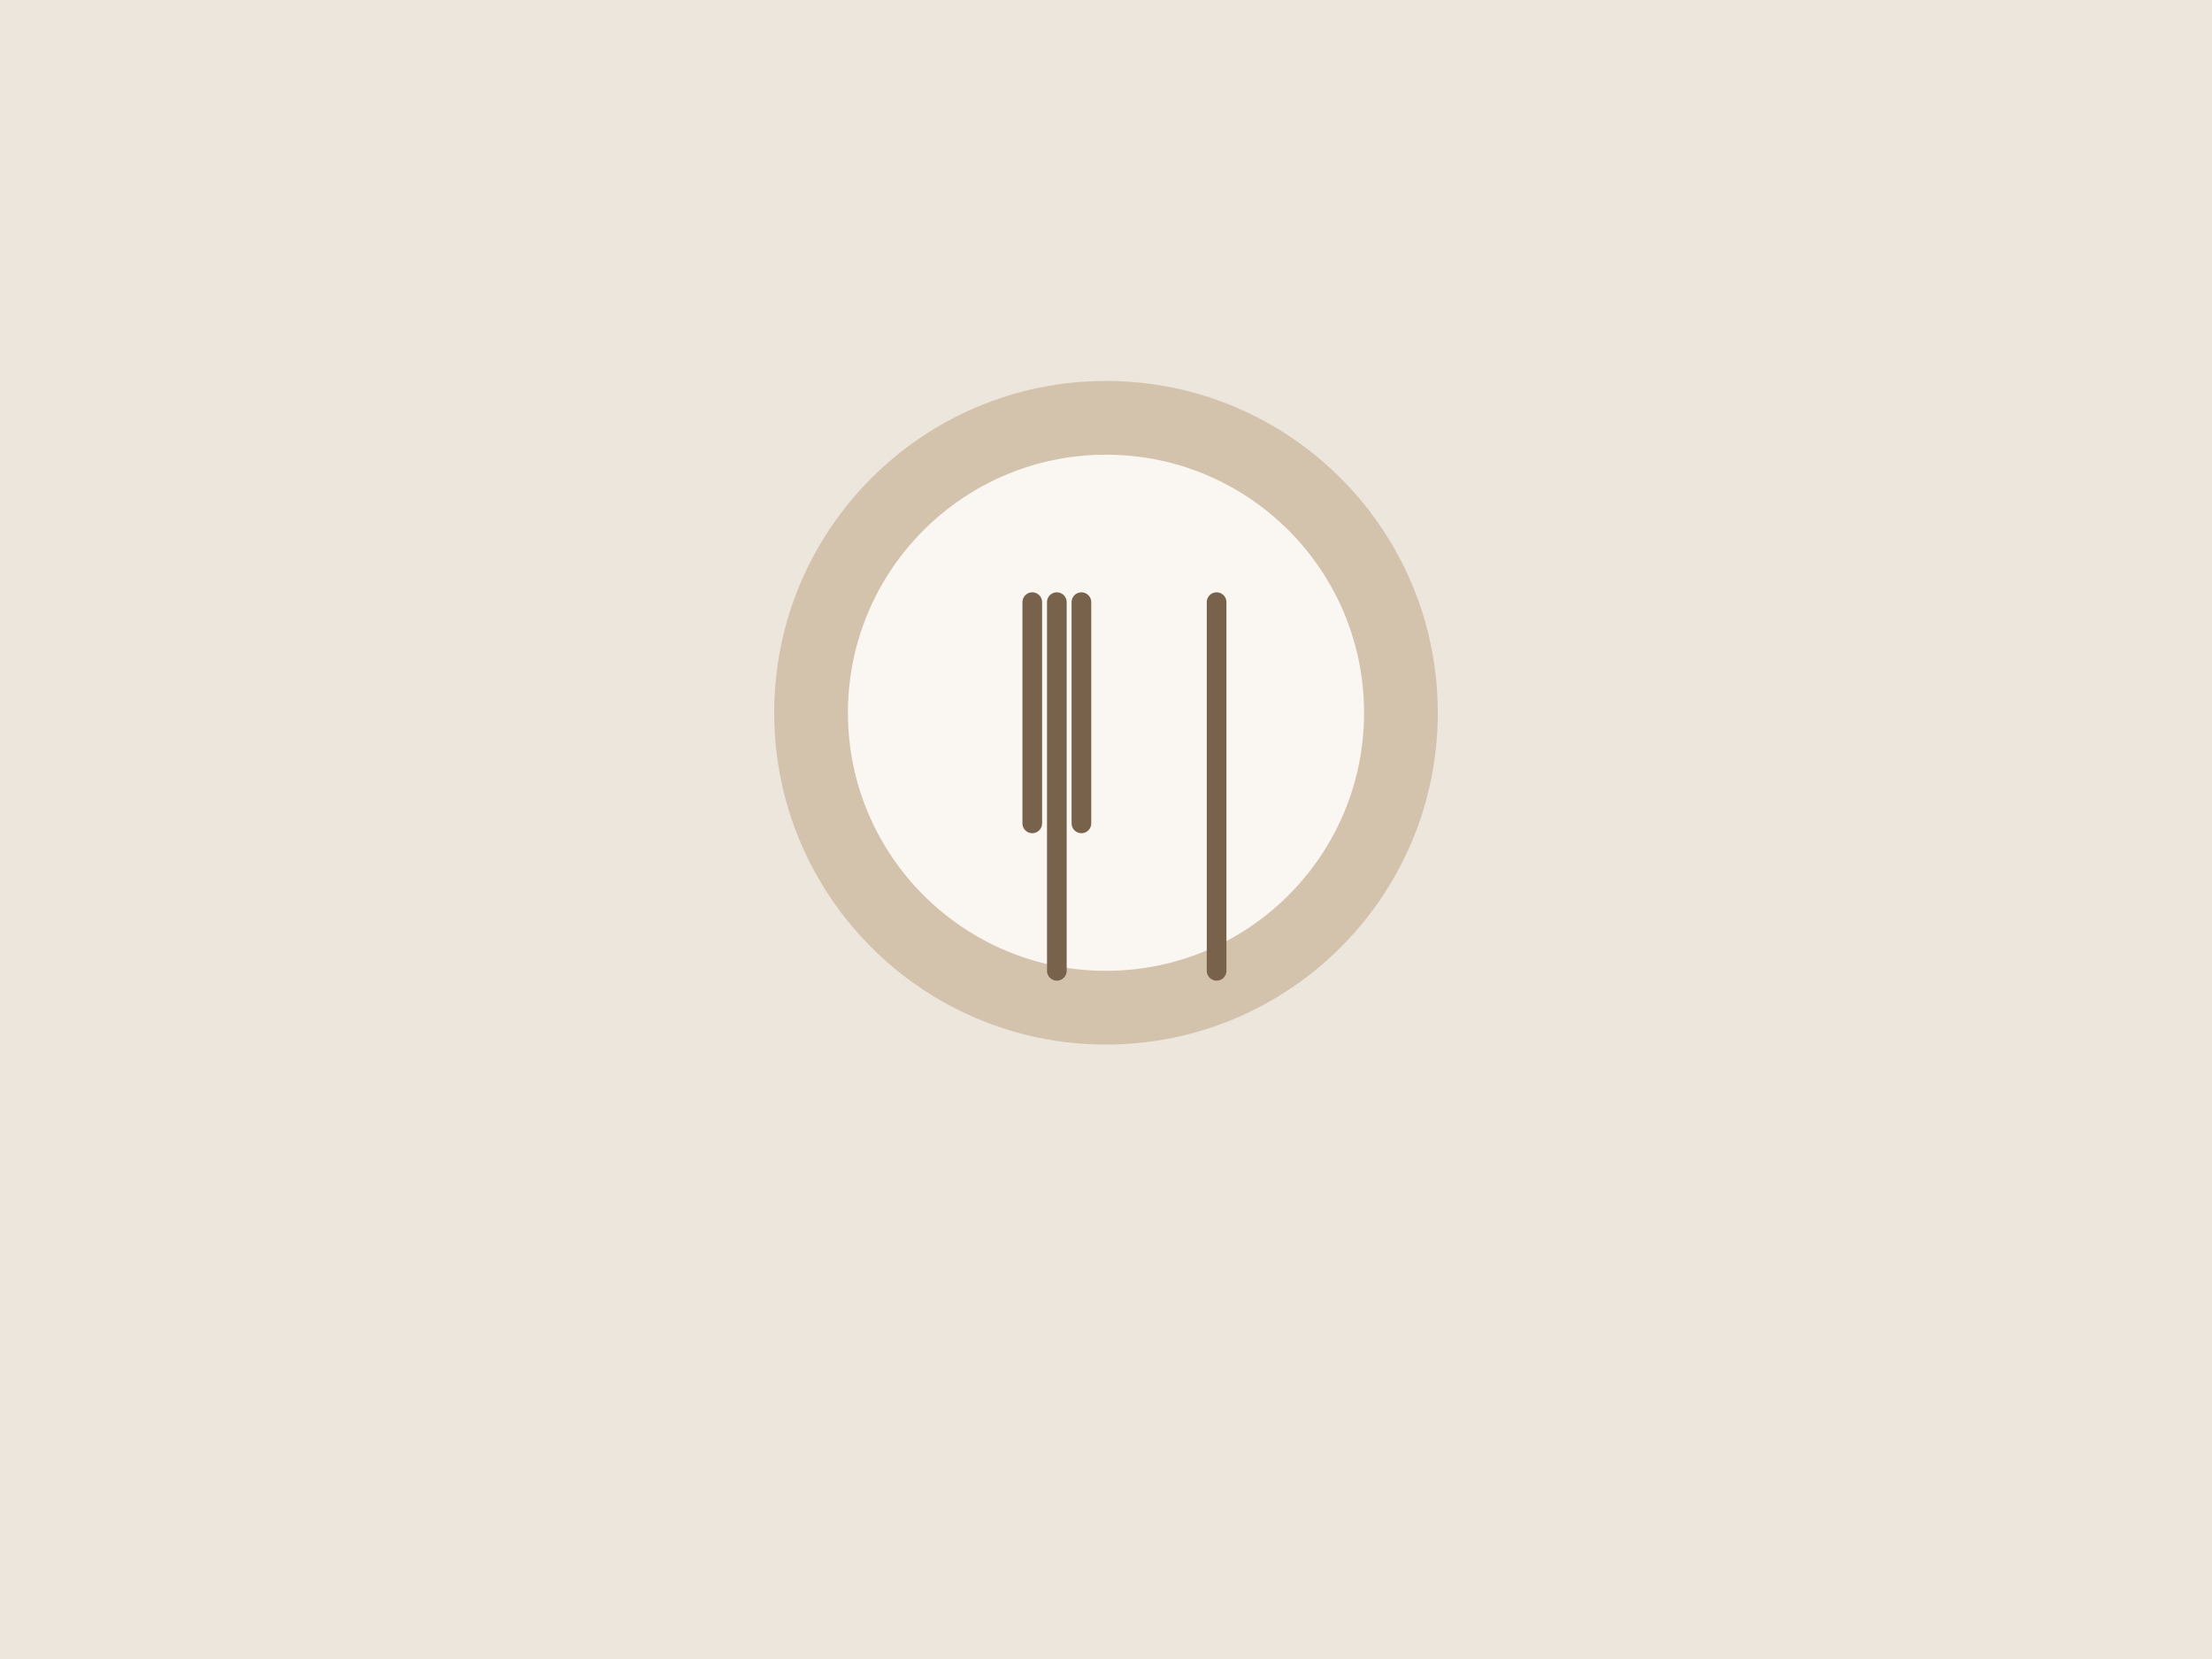
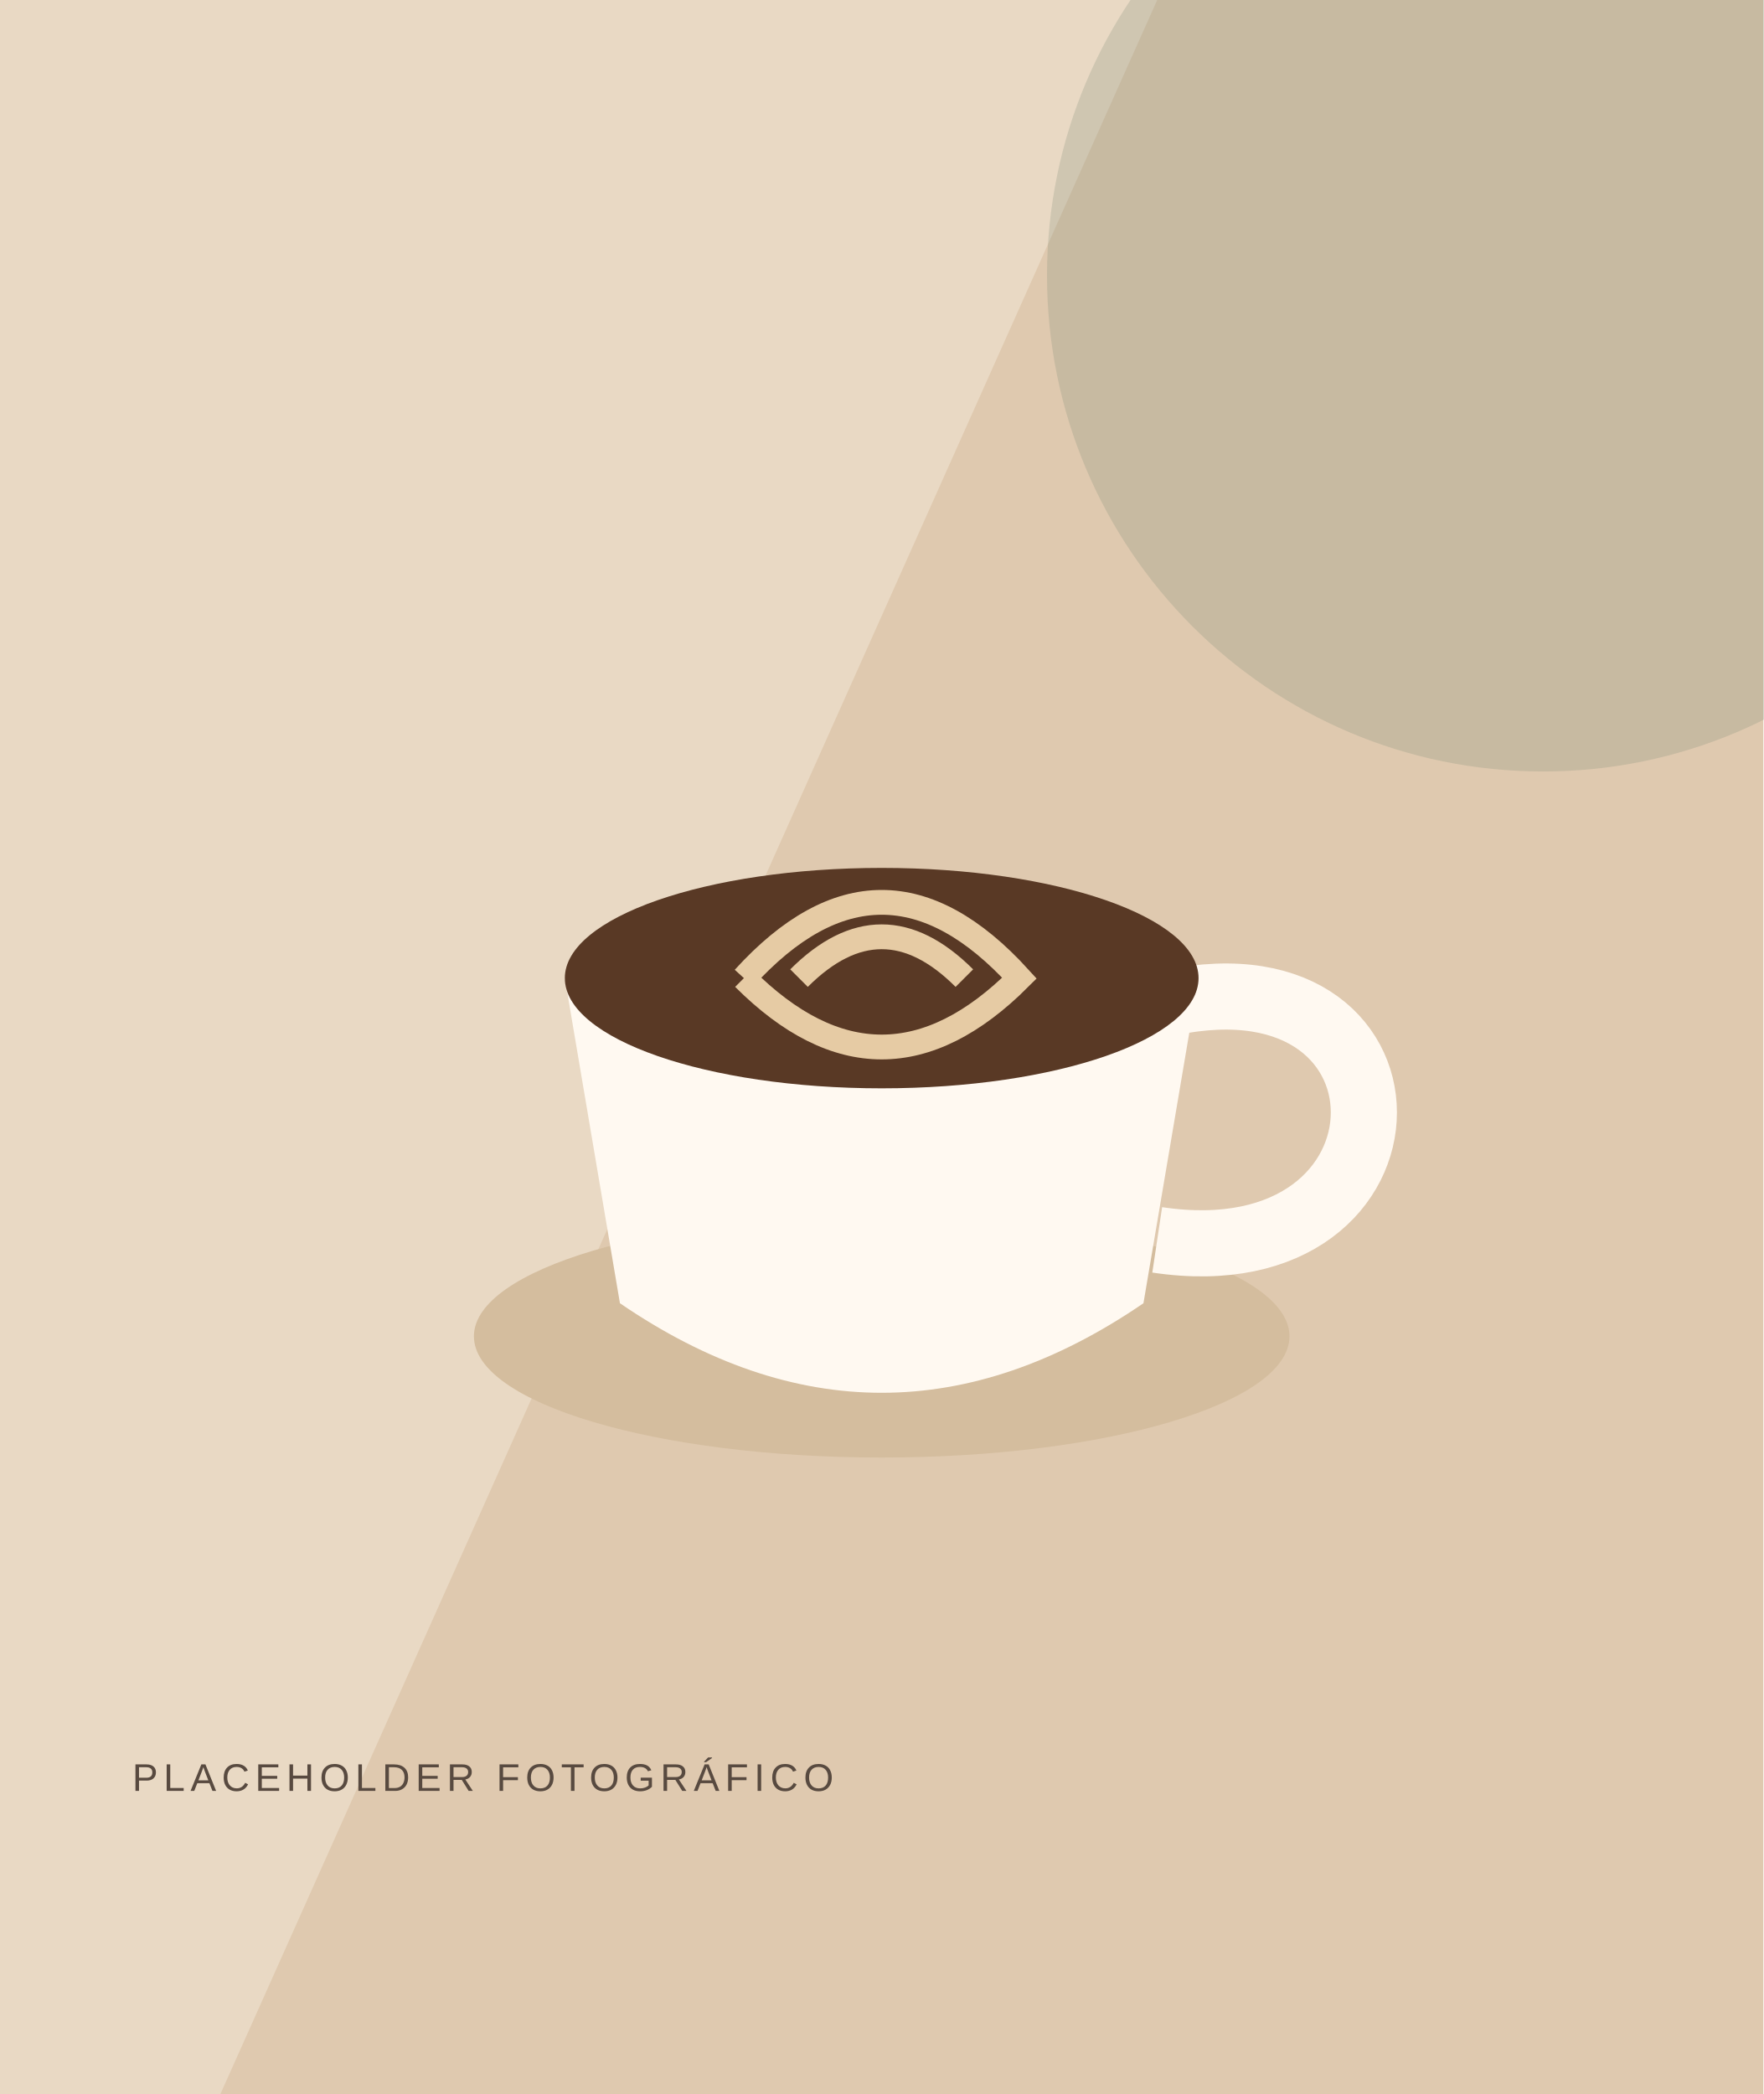
- <svg xmlns="http://www.w3.org/2000/svg" width="900" height="675" viewBox="0 0 900 675">
-   <rect width="900" height="675" fill="#ede6dc" />
-   <circle cx="450" cy="290" r="135" fill="#d3c3ad" />
-   <circle cx="450" cy="290" r="105" fill="#faf7f2" />
-   <path d="M420 245v90m20-90v90m-10-90v150m65-150v150" stroke="#78624c" stroke-width="8" stroke-linecap="round" />
+ <svg xmlns="http://www.w3.org/2000/svg" viewBox="0 0 640 760">
+   <rect width="640" height="760" fill="#dfc9af" />
+   <path d="M0 0h420L80 760H0z" fill="#e9d9c4" />
+   <circle cx="560" cy="100" r="180" fill="#7e8c78" opacity=".25" />
+   <g transform="translate(0 180)">
+     <ellipse cx="320" cy="305" rx="148" ry="44" fill="#d4bd9e" />
+     <path d="M420 185c100-25 100 100 0 85" fill="none" stroke="#fff9f1" stroke-width="24" />
+     <path d="M205 175h230l-20 118q-95 65-190 0z" fill="#fff9f1" />
+     <ellipse cx="320" cy="175" rx="115" ry="40" fill="#593925" />
+     <path d="M270 175q50-55 100 0q-50 50-100 0m20 0q30-30 60 0" fill="none" stroke="#e6cba4" stroke-width="9" />
+   </g>
+   <text x="48" y="650" font-family="Arial,sans-serif" font-size="14" letter-spacing="2" fill="#584a40">PLACEHOLDER FOTOGRÁFICO</text>
</svg>
